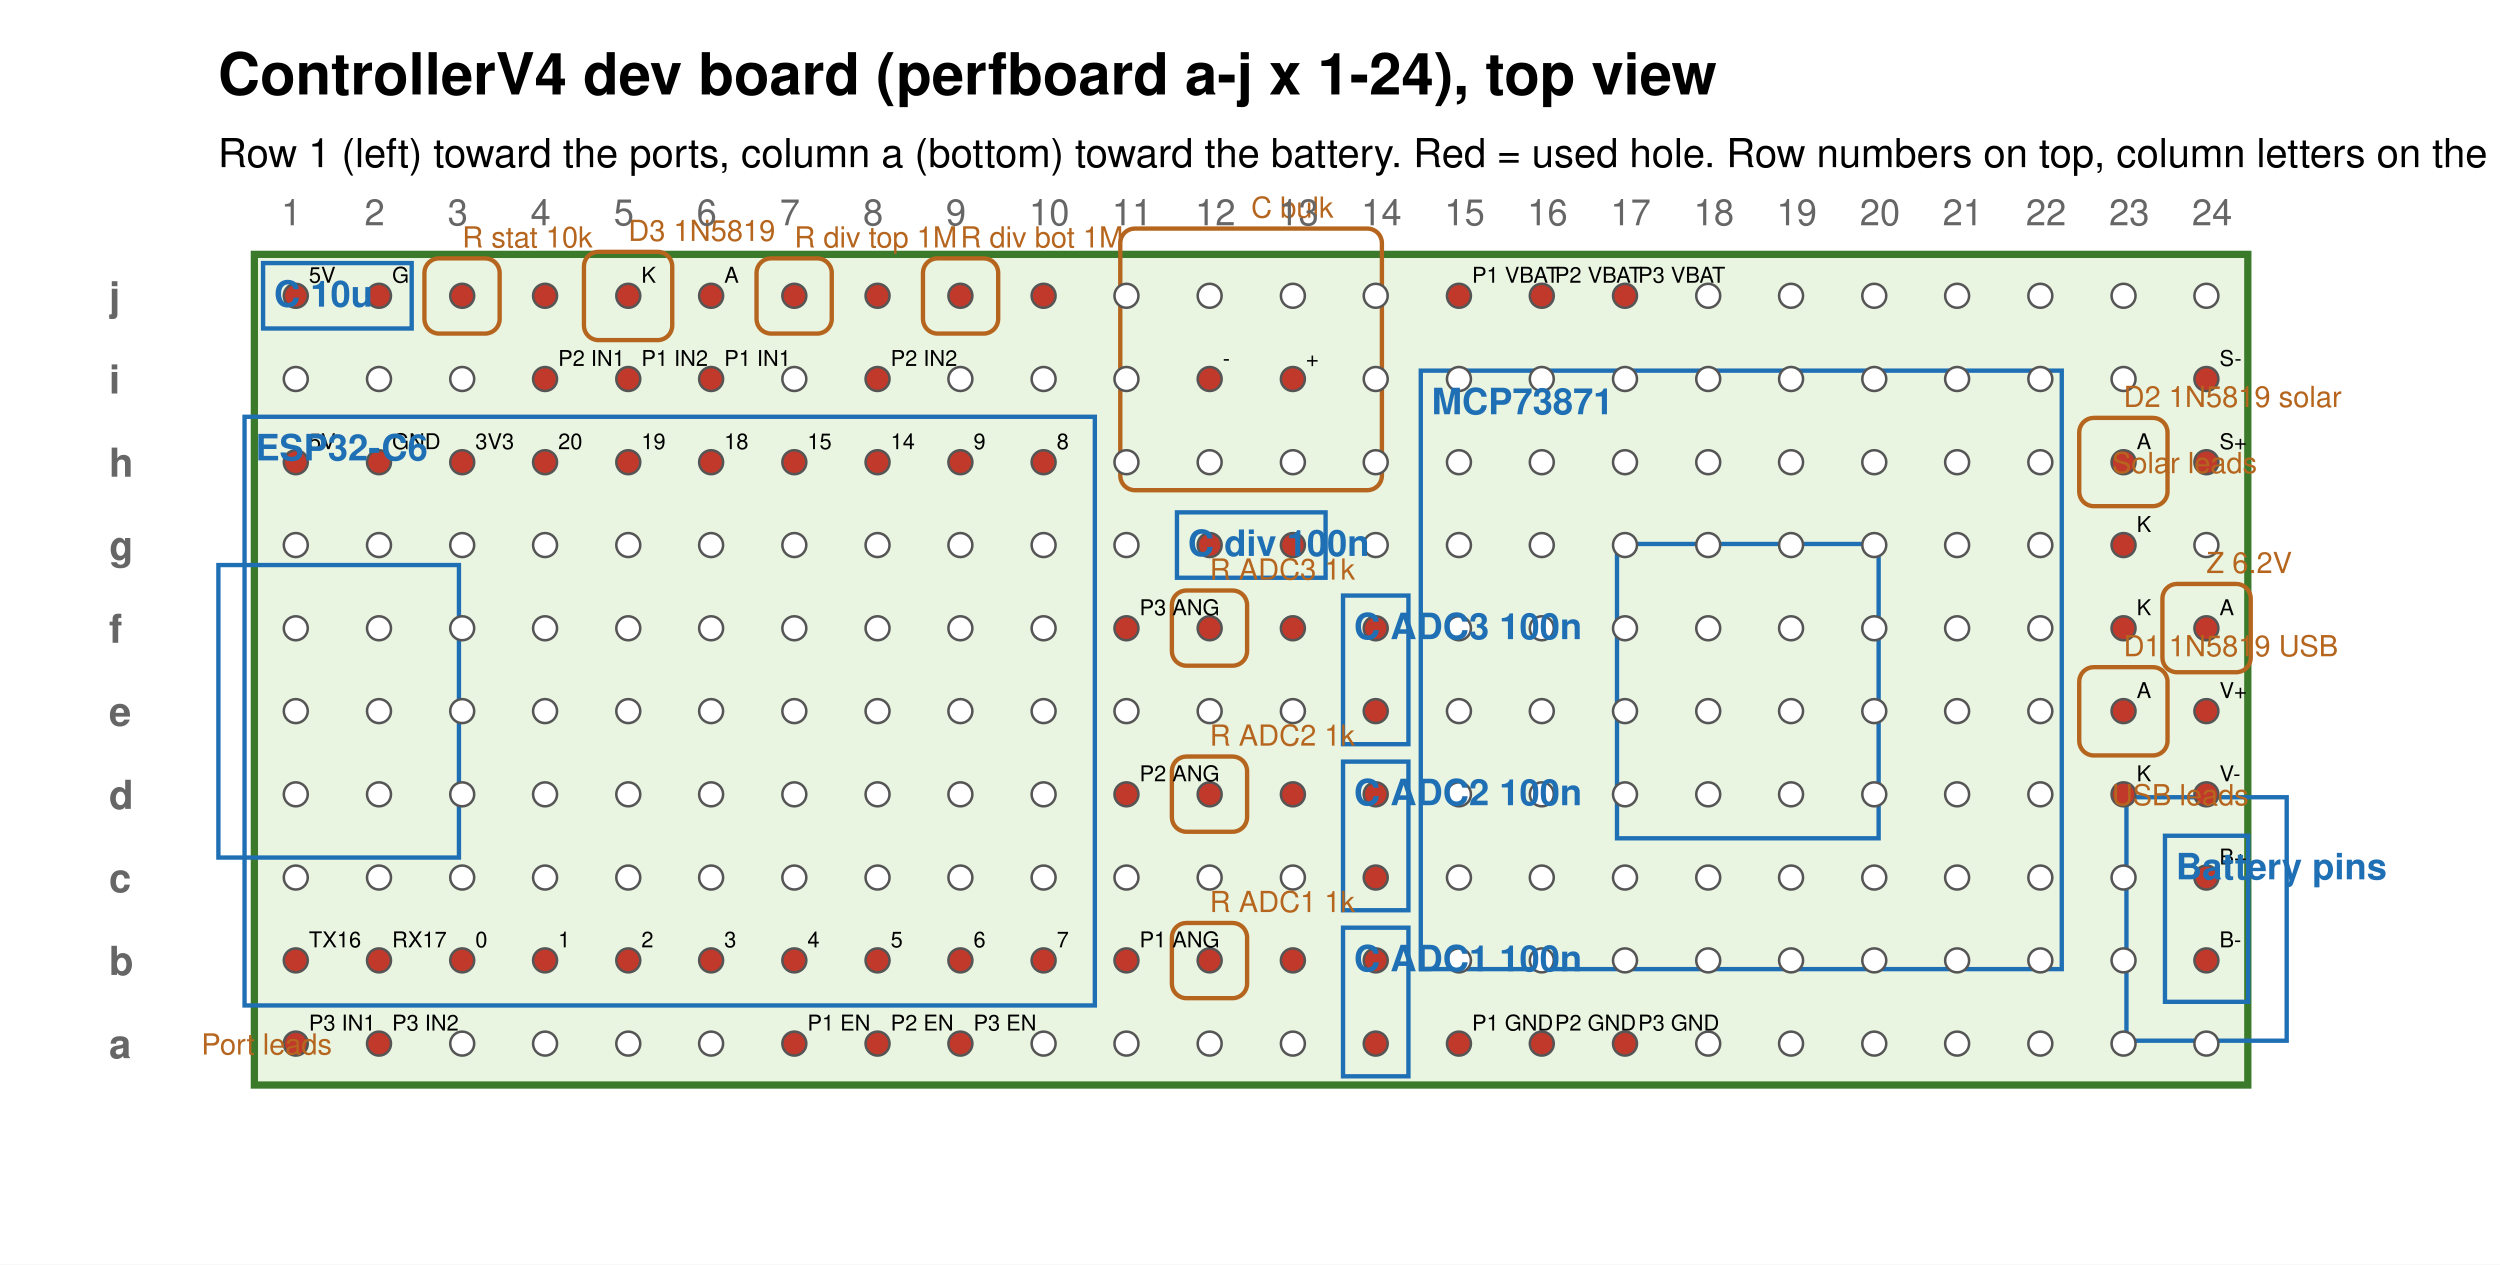
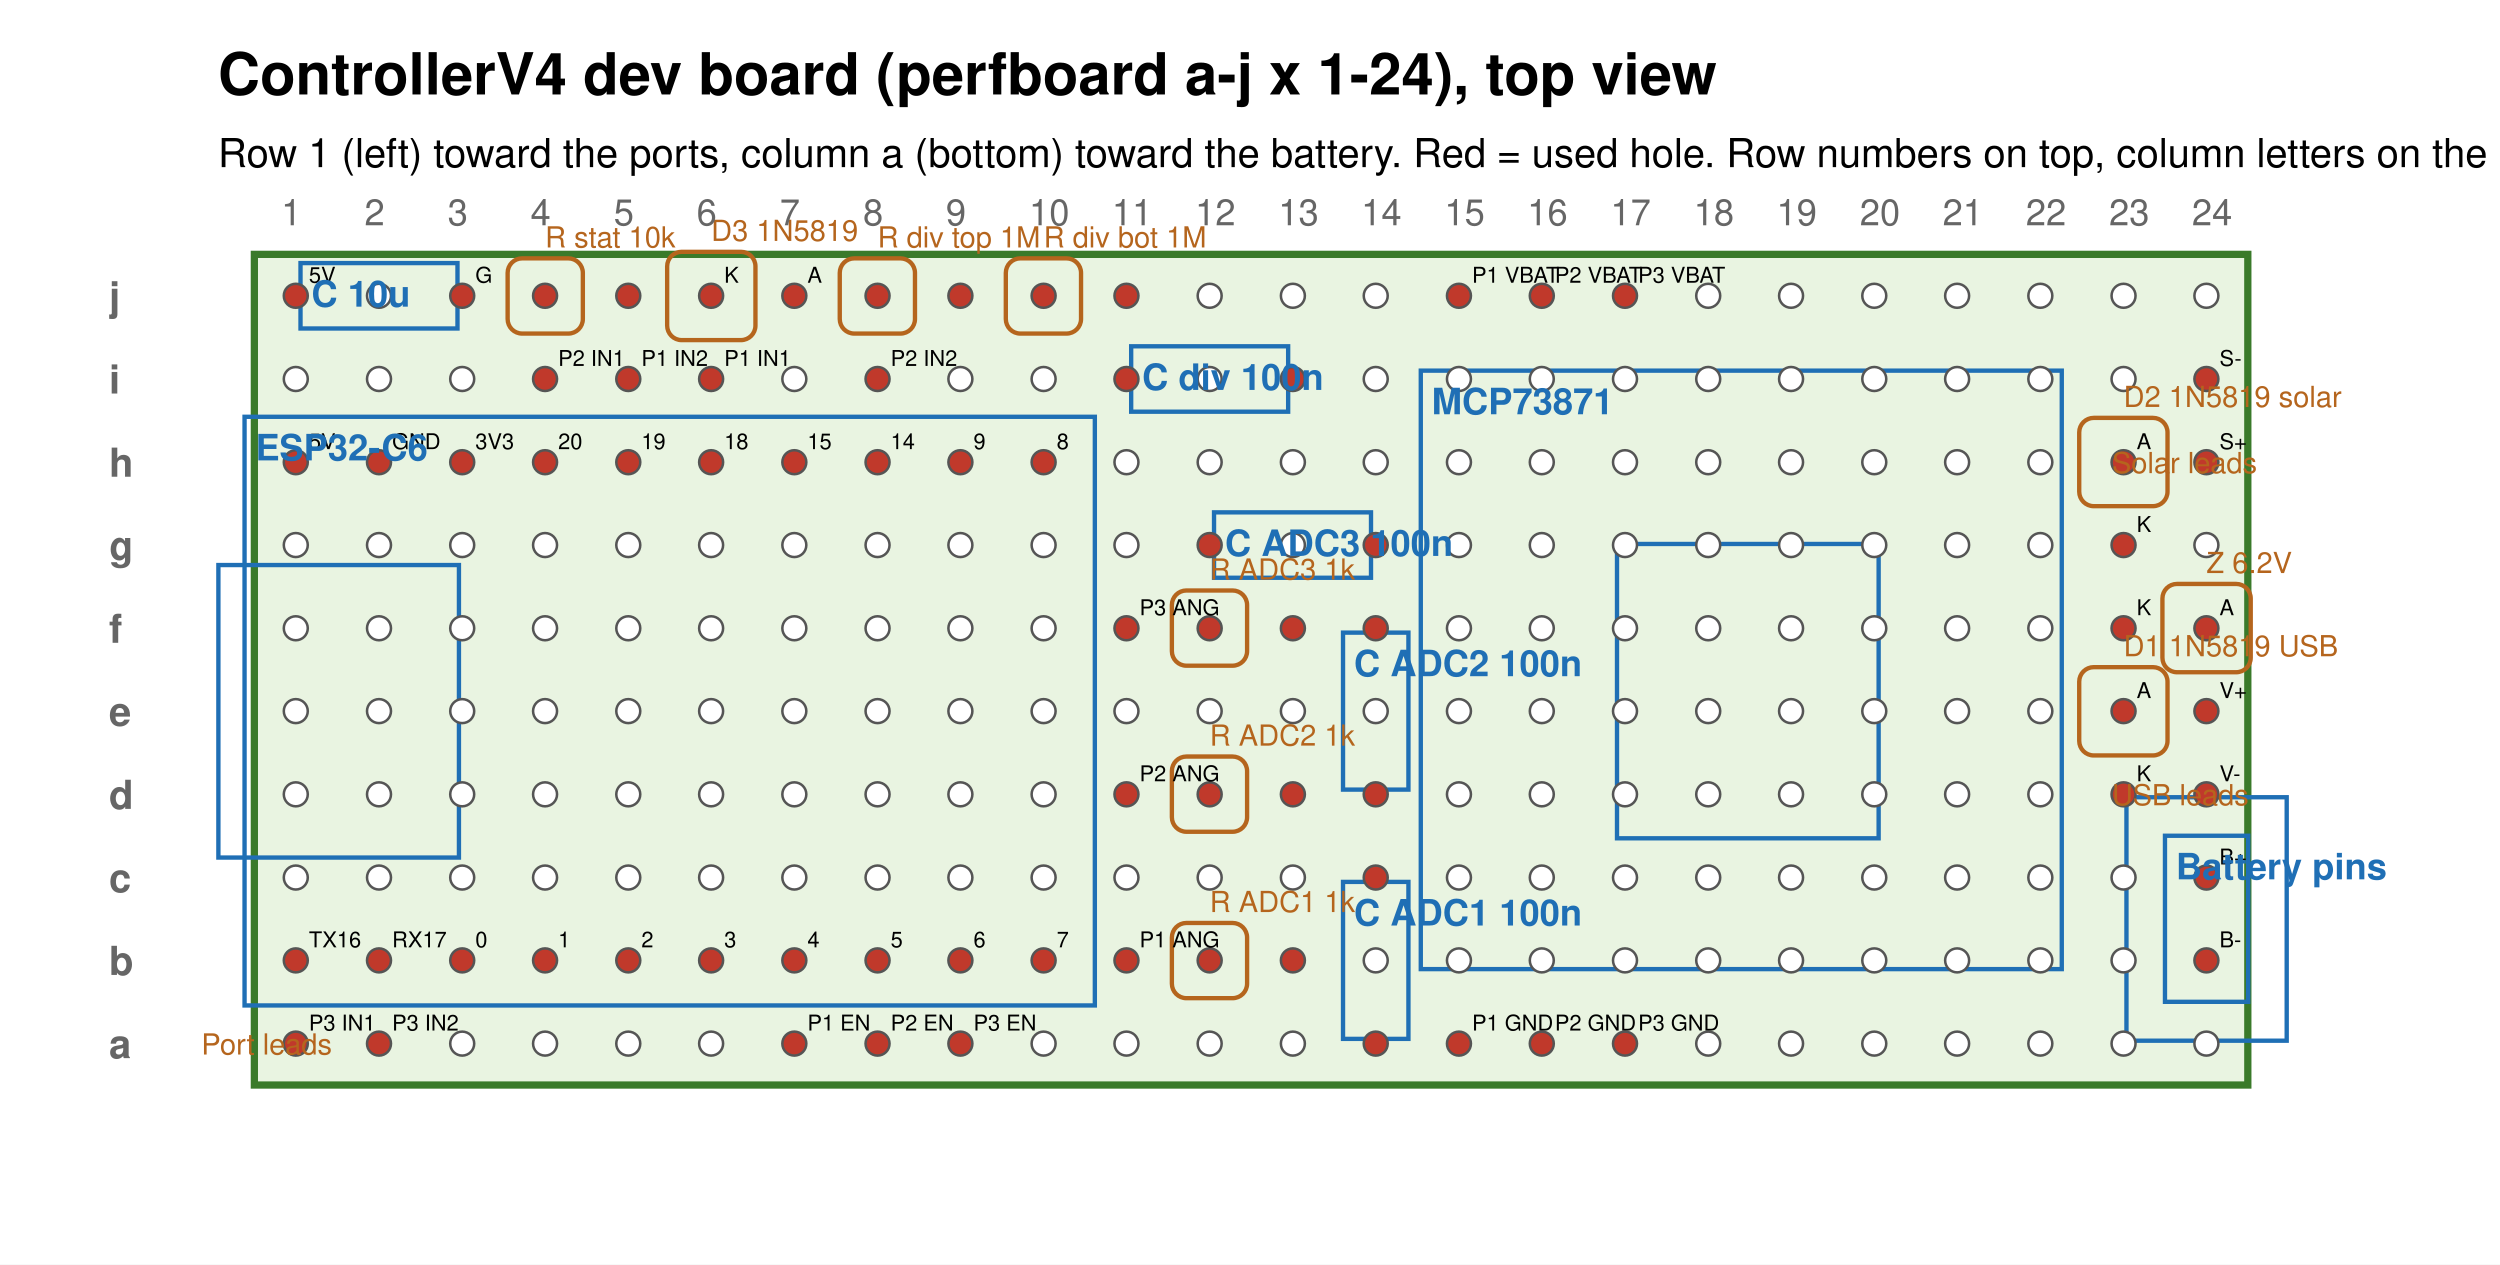
<svg xmlns="http://www.w3.org/2000/svg" width="688" height="348" font-family="Helvetica,Arial">
  <rect width="100%" height="100%" fill="#fff" />
  <text x="60" y="26" font-size="16" font-weight="bold">ControllerV4 dev board (perfboard a-j x 1-24), top view</text>
  <text x="60" y="46" font-size="11">Row 1 (left) toward the ports, column a (bottom) toward the battery. Red = used hole. Row numbers on top, column letters on the left.</text>
  <rect x="70.0" y="70.0" width="548.6" height="228.6" fill="#e9f4e1" stroke="#3a7a2a" stroke-width="2" />
  <rect x="67.3" y="114.7" width="234.0" height="162.0" fill="none" stroke="#1f6fb5" stroke-width="1.2" />
  <rect x="60.1" y="155.5" width="66.2" height="80.5" fill="none" stroke="#1f6fb5" stroke-width="1.2" />
  <rect x="391.0" y="102.0" width="176.4" height="164.7" fill="none" stroke="#1f6fb5" stroke-width="1.2" />
  <rect x="445.0" y="149.7" width="72.0" height="81.0" fill="none" stroke="#1f6fb5" stroke-width="1.2" />
-   <rect x="72.4" y="72.4" width="40.9" height="18.0" fill="none" stroke="#1f6fb5" stroke-width="1.2" />
-   <rect x="116.8" y="71.1" width="20.7" height="20.7" rx="4" fill="none" stroke="#b5651d" stroke-width="1.2" />
-   <rect x="160.7" y="69.3" width="24.3" height="24.3" rx="4" fill="none" stroke="#b5651d" stroke-width="1.2" />
-   <rect x="208.2" y="71.1" width="20.7" height="20.7" rx="4" fill="none" stroke="#b5651d" stroke-width="1.2" />
-   <rect x="254.0" y="71.1" width="20.7" height="20.7" rx="4" fill="none" stroke="#b5651d" stroke-width="1.2" />
-   <rect x="323.9" y="141.0" width="40.9" height="18.0" fill="none" stroke="#1f6fb5" stroke-width="1.2" />
+   <rect x="82.7" y="72.4" width="43.2" height="18.0" fill="none" stroke="#1f6fb5" stroke-width="1.2" />
+   <rect x="139.7" y="71.1" width="20.7" height="20.7" rx="4" fill="none" stroke="#b5651d" stroke-width="1.2" />
+   <rect x="183.6" y="69.3" width="24.3" height="24.3" rx="4" fill="none" stroke="#b5651d" stroke-width="1.2" />
+   <rect x="231.1" y="71.1" width="20.7" height="20.7" rx="4" fill="none" stroke="#b5651d" stroke-width="1.2" />
+   <rect x="276.8" y="71.1" width="20.7" height="20.7" rx="4" fill="none" stroke="#b5651d" stroke-width="1.2" />
+   <rect x="311.3" y="95.3" width="43.2" height="18.0" fill="none" stroke="#1f6fb5" stroke-width="1.2" />
  <rect x="322.5" y="254.0" width="20.7" height="20.7" rx="4" fill="none" stroke="#b5651d" stroke-width="1.2" />
-   <rect x="369.6" y="255.3" width="18.0" height="40.9" fill="none" stroke="#1f6fb5" stroke-width="1.2" />
+   <rect x="369.6" y="242.7" width="18.0" height="43.2" fill="none" stroke="#1f6fb5" stroke-width="1.2" />
  <rect x="322.5" y="208.2" width="20.7" height="20.7" rx="4" fill="none" stroke="#b5651d" stroke-width="1.2" />
-   <rect x="369.6" y="209.6" width="18.0" height="40.9" fill="none" stroke="#1f6fb5" stroke-width="1.2" />
+   <rect x="369.6" y="174.1" width="18.0" height="43.2" fill="none" stroke="#1f6fb5" stroke-width="1.2" />
  <rect x="322.5" y="162.5" width="20.7" height="20.7" rx="4" fill="none" stroke="#b5651d" stroke-width="1.2" />
-   <rect x="369.6" y="163.9" width="18.0" height="40.9" fill="none" stroke="#1f6fb5" stroke-width="1.2" />
-   <rect x="308.3" y="62.9" width="72.0" height="72.0" rx="4" fill="none" stroke="#b5651d" stroke-width="1.2" />
+   <rect x="334.1" y="141.0" width="43.2" height="18.0" fill="none" stroke="#1f6fb5" stroke-width="1.2" />
  <rect x="572.2" y="183.6" width="24.3" height="24.3" rx="4" fill="none" stroke="#b5651d" stroke-width="1.2" />
  <rect x="572.2" y="115.0" width="24.3" height="24.3" rx="4" fill="none" stroke="#b5651d" stroke-width="1.2" />
  <rect x="595.1" y="160.7" width="24.3" height="24.3" rx="4" fill="none" stroke="#b5651d" stroke-width="1.2" />
  <rect x="595.8" y="230.0" width="22.9" height="45.7" fill="none" stroke="#1f6fb5" stroke-width="1.2" />
  <rect x="585.2" y="219.4" width="44.1" height="67.0" fill="none" stroke="#1f6fb5" stroke-width="1.2" />
  <circle cx="81.4" cy="287.2" r="3.3" fill="#c0392b" stroke="#555" stroke-width="0.7" />
  <circle cx="81.4" cy="264.3" r="3.3" fill="#c0392b" stroke="#555" stroke-width="0.7" />
  <circle cx="81.4" cy="241.5" r="3.3" fill="#fff" stroke="#555" stroke-width="0.7" />
  <circle cx="81.4" cy="218.6" r="3.3" fill="#fff" stroke="#555" stroke-width="0.7" />
  <circle cx="81.4" cy="195.7" r="3.3" fill="#fff" stroke="#555" stroke-width="0.7" />
  <circle cx="81.4" cy="172.9" r="3.3" fill="#fff" stroke="#555" stroke-width="0.7" />
  <circle cx="81.4" cy="150.0" r="3.3" fill="#fff" stroke="#555" stroke-width="0.7" />
  <circle cx="81.4" cy="127.2" r="3.3" fill="#c0392b" stroke="#555" stroke-width="0.7" />
  <circle cx="81.4" cy="104.3" r="3.3" fill="#fff" stroke="#555" stroke-width="0.7" />
  <circle cx="81.4" cy="81.4" r="3.3" fill="#c0392b" stroke="#555" stroke-width="0.7" />
  <circle cx="104.3" cy="287.2" r="3.3" fill="#c0392b" stroke="#555" stroke-width="0.7" />
  <circle cx="104.3" cy="264.3" r="3.3" fill="#c0392b" stroke="#555" stroke-width="0.7" />
  <circle cx="104.3" cy="241.5" r="3.3" fill="#fff" stroke="#555" stroke-width="0.7" />
  <circle cx="104.3" cy="218.6" r="3.3" fill="#fff" stroke="#555" stroke-width="0.7" />
  <circle cx="104.3" cy="195.7" r="3.3" fill="#fff" stroke="#555" stroke-width="0.7" />
  <circle cx="104.3" cy="172.9" r="3.3" fill="#fff" stroke="#555" stroke-width="0.7" />
  <circle cx="104.3" cy="150.0" r="3.3" fill="#fff" stroke="#555" stroke-width="0.7" />
  <circle cx="104.3" cy="127.2" r="3.3" fill="#c0392b" stroke="#555" stroke-width="0.7" />
  <circle cx="104.3" cy="104.3" r="3.3" fill="#fff" stroke="#555" stroke-width="0.7" />
-   <circle cx="104.3" cy="81.4" r="3.3" fill="#c0392b" stroke="#555" stroke-width="0.7" />
+   <circle cx="104.3" cy="81.4" r="3.3" fill="#fff" stroke="#555" stroke-width="0.7" />
  <circle cx="127.2" cy="287.2" r="3.3" fill="#fff" stroke="#555" stroke-width="0.7" />
  <circle cx="127.2" cy="264.3" r="3.3" fill="#c0392b" stroke="#555" stroke-width="0.7" />
  <circle cx="127.2" cy="241.5" r="3.3" fill="#fff" stroke="#555" stroke-width="0.7" />
  <circle cx="127.2" cy="218.6" r="3.3" fill="#fff" stroke="#555" stroke-width="0.7" />
  <circle cx="127.2" cy="195.7" r="3.3" fill="#fff" stroke="#555" stroke-width="0.7" />
  <circle cx="127.2" cy="172.9" r="3.3" fill="#fff" stroke="#555" stroke-width="0.7" />
  <circle cx="127.2" cy="150.0" r="3.3" fill="#fff" stroke="#555" stroke-width="0.7" />
  <circle cx="127.2" cy="127.2" r="3.3" fill="#c0392b" stroke="#555" stroke-width="0.7" />
  <circle cx="127.2" cy="104.3" r="3.3" fill="#fff" stroke="#555" stroke-width="0.7" />
  <circle cx="127.2" cy="81.4" r="3.3" fill="#c0392b" stroke="#555" stroke-width="0.7" />
  <circle cx="150.0" cy="287.2" r="3.3" fill="#fff" stroke="#555" stroke-width="0.7" />
  <circle cx="150.0" cy="264.3" r="3.3" fill="#c0392b" stroke="#555" stroke-width="0.7" />
  <circle cx="150.0" cy="241.5" r="3.3" fill="#fff" stroke="#555" stroke-width="0.7" />
  <circle cx="150.0" cy="218.6" r="3.3" fill="#fff" stroke="#555" stroke-width="0.7" />
  <circle cx="150.0" cy="195.7" r="3.3" fill="#fff" stroke="#555" stroke-width="0.7" />
  <circle cx="150.0" cy="172.9" r="3.3" fill="#fff" stroke="#555" stroke-width="0.7" />
  <circle cx="150.0" cy="150.0" r="3.3" fill="#fff" stroke="#555" stroke-width="0.7" />
  <circle cx="150.0" cy="127.2" r="3.3" fill="#c0392b" stroke="#555" stroke-width="0.7" />
  <circle cx="150.0" cy="104.3" r="3.3" fill="#c0392b" stroke="#555" stroke-width="0.7" />
  <circle cx="150.0" cy="81.4" r="3.3" fill="#c0392b" stroke="#555" stroke-width="0.7" />
  <circle cx="172.9" cy="287.2" r="3.3" fill="#fff" stroke="#555" stroke-width="0.7" />
  <circle cx="172.9" cy="264.3" r="3.3" fill="#c0392b" stroke="#555" stroke-width="0.7" />
  <circle cx="172.9" cy="241.5" r="3.3" fill="#fff" stroke="#555" stroke-width="0.7" />
  <circle cx="172.9" cy="218.6" r="3.3" fill="#fff" stroke="#555" stroke-width="0.7" />
  <circle cx="172.9" cy="195.7" r="3.3" fill="#fff" stroke="#555" stroke-width="0.7" />
  <circle cx="172.9" cy="172.9" r="3.3" fill="#fff" stroke="#555" stroke-width="0.7" />
  <circle cx="172.9" cy="150.0" r="3.3" fill="#fff" stroke="#555" stroke-width="0.7" />
  <circle cx="172.9" cy="127.2" r="3.3" fill="#c0392b" stroke="#555" stroke-width="0.7" />
  <circle cx="172.9" cy="104.3" r="3.3" fill="#c0392b" stroke="#555" stroke-width="0.7" />
  <circle cx="172.9" cy="81.4" r="3.3" fill="#c0392b" stroke="#555" stroke-width="0.7" />
  <circle cx="195.7" cy="287.2" r="3.3" fill="#fff" stroke="#555" stroke-width="0.7" />
  <circle cx="195.7" cy="264.3" r="3.3" fill="#c0392b" stroke="#555" stroke-width="0.7" />
  <circle cx="195.7" cy="241.5" r="3.3" fill="#fff" stroke="#555" stroke-width="0.7" />
  <circle cx="195.7" cy="218.6" r="3.3" fill="#fff" stroke="#555" stroke-width="0.7" />
  <circle cx="195.7" cy="195.7" r="3.3" fill="#fff" stroke="#555" stroke-width="0.7" />
  <circle cx="195.7" cy="172.9" r="3.3" fill="#fff" stroke="#555" stroke-width="0.7" />
  <circle cx="195.7" cy="150.0" r="3.3" fill="#fff" stroke="#555" stroke-width="0.7" />
  <circle cx="195.7" cy="127.2" r="3.3" fill="#c0392b" stroke="#555" stroke-width="0.7" />
  <circle cx="195.7" cy="104.3" r="3.3" fill="#c0392b" stroke="#555" stroke-width="0.7" />
  <circle cx="195.7" cy="81.4" r="3.3" fill="#c0392b" stroke="#555" stroke-width="0.7" />
  <circle cx="218.6" cy="287.2" r="3.3" fill="#c0392b" stroke="#555" stroke-width="0.7" />
  <circle cx="218.6" cy="264.3" r="3.3" fill="#c0392b" stroke="#555" stroke-width="0.7" />
  <circle cx="218.6" cy="241.5" r="3.3" fill="#fff" stroke="#555" stroke-width="0.7" />
  <circle cx="218.6" cy="218.6" r="3.3" fill="#fff" stroke="#555" stroke-width="0.7" />
  <circle cx="218.6" cy="195.7" r="3.3" fill="#fff" stroke="#555" stroke-width="0.7" />
  <circle cx="218.6" cy="172.9" r="3.3" fill="#fff" stroke="#555" stroke-width="0.7" />
  <circle cx="218.6" cy="150.0" r="3.3" fill="#fff" stroke="#555" stroke-width="0.7" />
  <circle cx="218.6" cy="127.2" r="3.3" fill="#c0392b" stroke="#555" stroke-width="0.7" />
  <circle cx="218.6" cy="104.3" r="3.3" fill="#fff" stroke="#555" stroke-width="0.7" />
  <circle cx="218.6" cy="81.4" r="3.3" fill="#c0392b" stroke="#555" stroke-width="0.7" />
  <circle cx="241.5" cy="287.2" r="3.3" fill="#c0392b" stroke="#555" stroke-width="0.7" />
  <circle cx="241.5" cy="264.3" r="3.3" fill="#c0392b" stroke="#555" stroke-width="0.7" />
  <circle cx="241.5" cy="241.5" r="3.3" fill="#fff" stroke="#555" stroke-width="0.7" />
  <circle cx="241.5" cy="218.6" r="3.3" fill="#fff" stroke="#555" stroke-width="0.7" />
  <circle cx="241.5" cy="195.7" r="3.3" fill="#fff" stroke="#555" stroke-width="0.7" />
  <circle cx="241.5" cy="172.9" r="3.3" fill="#fff" stroke="#555" stroke-width="0.7" />
  <circle cx="241.5" cy="150.0" r="3.3" fill="#fff" stroke="#555" stroke-width="0.7" />
  <circle cx="241.5" cy="127.2" r="3.3" fill="#c0392b" stroke="#555" stroke-width="0.7" />
  <circle cx="241.5" cy="104.3" r="3.3" fill="#c0392b" stroke="#555" stroke-width="0.7" />
  <circle cx="241.5" cy="81.4" r="3.3" fill="#c0392b" stroke="#555" stroke-width="0.7" />
  <circle cx="264.3" cy="287.2" r="3.3" fill="#c0392b" stroke="#555" stroke-width="0.7" />
  <circle cx="264.3" cy="264.3" r="3.3" fill="#c0392b" stroke="#555" stroke-width="0.7" />
  <circle cx="264.3" cy="241.5" r="3.3" fill="#fff" stroke="#555" stroke-width="0.7" />
  <circle cx="264.3" cy="218.6" r="3.3" fill="#fff" stroke="#555" stroke-width="0.7" />
  <circle cx="264.3" cy="195.7" r="3.3" fill="#fff" stroke="#555" stroke-width="0.7" />
  <circle cx="264.3" cy="172.9" r="3.3" fill="#fff" stroke="#555" stroke-width="0.7" />
  <circle cx="264.3" cy="150.0" r="3.3" fill="#fff" stroke="#555" stroke-width="0.7" />
  <circle cx="264.3" cy="127.2" r="3.3" fill="#c0392b" stroke="#555" stroke-width="0.7" />
  <circle cx="264.3" cy="104.3" r="3.3" fill="#fff" stroke="#555" stroke-width="0.7" />
  <circle cx="264.3" cy="81.4" r="3.3" fill="#c0392b" stroke="#555" stroke-width="0.7" />
  <circle cx="287.2" cy="287.2" r="3.3" fill="#fff" stroke="#555" stroke-width="0.7" />
  <circle cx="287.2" cy="264.3" r="3.3" fill="#c0392b" stroke="#555" stroke-width="0.7" />
  <circle cx="287.2" cy="241.5" r="3.3" fill="#fff" stroke="#555" stroke-width="0.7" />
  <circle cx="287.2" cy="218.6" r="3.3" fill="#fff" stroke="#555" stroke-width="0.7" />
  <circle cx="287.2" cy="195.7" r="3.3" fill="#fff" stroke="#555" stroke-width="0.7" />
  <circle cx="287.2" cy="172.9" r="3.3" fill="#fff" stroke="#555" stroke-width="0.7" />
  <circle cx="287.2" cy="150.0" r="3.3" fill="#fff" stroke="#555" stroke-width="0.7" />
  <circle cx="287.2" cy="127.2" r="3.3" fill="#c0392b" stroke="#555" stroke-width="0.7" />
  <circle cx="287.2" cy="104.3" r="3.3" fill="#fff" stroke="#555" stroke-width="0.7" />
  <circle cx="287.2" cy="81.4" r="3.3" fill="#c0392b" stroke="#555" stroke-width="0.7" />
  <circle cx="310.0" cy="287.2" r="3.3" fill="#fff" stroke="#555" stroke-width="0.7" />
  <circle cx="310.0" cy="264.3" r="3.3" fill="#c0392b" stroke="#555" stroke-width="0.7" />
  <circle cx="310.0" cy="241.5" r="3.3" fill="#fff" stroke="#555" stroke-width="0.7" />
  <circle cx="310.0" cy="218.6" r="3.3" fill="#c0392b" stroke="#555" stroke-width="0.7" />
  <circle cx="310.0" cy="195.7" r="3.3" fill="#fff" stroke="#555" stroke-width="0.7" />
  <circle cx="310.0" cy="172.9" r="3.3" fill="#c0392b" stroke="#555" stroke-width="0.7" />
  <circle cx="310.0" cy="150.0" r="3.3" fill="#fff" stroke="#555" stroke-width="0.7" />
  <circle cx="310.0" cy="127.2" r="3.3" fill="#fff" stroke="#555" stroke-width="0.7" />
-   <circle cx="310.0" cy="104.3" r="3.3" fill="#fff" stroke="#555" stroke-width="0.7" />
-   <circle cx="310.0" cy="81.4" r="3.3" fill="#fff" stroke="#555" stroke-width="0.7" />
+   <circle cx="310.0" cy="104.3" r="3.3" fill="#c0392b" stroke="#555" stroke-width="0.7" />
+   <circle cx="310.0" cy="81.4" r="3.3" fill="#c0392b" stroke="#555" stroke-width="0.7" />
  <circle cx="332.9" cy="287.2" r="3.3" fill="#fff" stroke="#555" stroke-width="0.7" />
  <circle cx="332.9" cy="264.3" r="3.3" fill="#c0392b" stroke="#555" stroke-width="0.7" />
  <circle cx="332.9" cy="241.5" r="3.3" fill="#fff" stroke="#555" stroke-width="0.7" />
  <circle cx="332.9" cy="218.6" r="3.3" fill="#c0392b" stroke="#555" stroke-width="0.7" />
  <circle cx="332.9" cy="195.7" r="3.3" fill="#fff" stroke="#555" stroke-width="0.7" />
  <circle cx="332.9" cy="172.9" r="3.3" fill="#c0392b" stroke="#555" stroke-width="0.7" />
  <circle cx="332.9" cy="150.0" r="3.3" fill="#c0392b" stroke="#555" stroke-width="0.7" />
  <circle cx="332.9" cy="127.2" r="3.3" fill="#fff" stroke="#555" stroke-width="0.7" />
-   <circle cx="332.9" cy="104.3" r="3.3" fill="#c0392b" stroke="#555" stroke-width="0.7" />
+   <circle cx="332.9" cy="104.3" r="3.3" fill="#fff" stroke="#555" stroke-width="0.7" />
  <circle cx="332.9" cy="81.4" r="3.3" fill="#fff" stroke="#555" stroke-width="0.7" />
  <circle cx="355.8" cy="287.2" r="3.3" fill="#fff" stroke="#555" stroke-width="0.7" />
  <circle cx="355.8" cy="264.3" r="3.3" fill="#c0392b" stroke="#555" stroke-width="0.7" />
  <circle cx="355.8" cy="241.5" r="3.3" fill="#fff" stroke="#555" stroke-width="0.7" />
  <circle cx="355.8" cy="218.6" r="3.3" fill="#c0392b" stroke="#555" stroke-width="0.7" />
  <circle cx="355.8" cy="195.7" r="3.3" fill="#fff" stroke="#555" stroke-width="0.7" />
  <circle cx="355.8" cy="172.9" r="3.3" fill="#c0392b" stroke="#555" stroke-width="0.7" />
-   <circle cx="355.8" cy="150.0" r="3.3" fill="#c0392b" stroke="#555" stroke-width="0.7" />
+   <circle cx="355.8" cy="150.0" r="3.3" fill="#fff" stroke="#555" stroke-width="0.7" />
  <circle cx="355.8" cy="127.2" r="3.3" fill="#fff" stroke="#555" stroke-width="0.7" />
  <circle cx="355.8" cy="104.3" r="3.3" fill="#c0392b" stroke="#555" stroke-width="0.7" />
  <circle cx="355.8" cy="81.4" r="3.3" fill="#fff" stroke="#555" stroke-width="0.7" />
  <circle cx="378.6" cy="287.2" r="3.3" fill="#c0392b" stroke="#555" stroke-width="0.7" />
-   <circle cx="378.6" cy="264.3" r="3.3" fill="#c0392b" stroke="#555" stroke-width="0.7" />
+   <circle cx="378.6" cy="264.3" r="3.3" fill="#fff" stroke="#555" stroke-width="0.7" />
  <circle cx="378.6" cy="241.5" r="3.3" fill="#c0392b" stroke="#555" stroke-width="0.7" />
  <circle cx="378.6" cy="218.6" r="3.3" fill="#c0392b" stroke="#555" stroke-width="0.7" />
-   <circle cx="378.6" cy="195.7" r="3.3" fill="#c0392b" stroke="#555" stroke-width="0.7" />
+   <circle cx="378.6" cy="195.7" r="3.3" fill="#fff" stroke="#555" stroke-width="0.7" />
  <circle cx="378.6" cy="172.9" r="3.3" fill="#c0392b" stroke="#555" stroke-width="0.7" />
-   <circle cx="378.6" cy="150.0" r="3.3" fill="#fff" stroke="#555" stroke-width="0.7" />
+   <circle cx="378.6" cy="150.0" r="3.3" fill="#c0392b" stroke="#555" stroke-width="0.7" />
  <circle cx="378.6" cy="127.2" r="3.3" fill="#fff" stroke="#555" stroke-width="0.7" />
  <circle cx="378.6" cy="104.3" r="3.3" fill="#fff" stroke="#555" stroke-width="0.7" />
  <circle cx="378.6" cy="81.4" r="3.3" fill="#fff" stroke="#555" stroke-width="0.7" />
  <circle cx="401.5" cy="287.2" r="3.3" fill="#c0392b" stroke="#555" stroke-width="0.7" />
  <circle cx="401.5" cy="264.3" r="3.3" fill="#fff" stroke="#555" stroke-width="0.7" />
  <circle cx="401.5" cy="241.5" r="3.3" fill="#fff" stroke="#555" stroke-width="0.7" />
  <circle cx="401.5" cy="218.6" r="3.3" fill="#fff" stroke="#555" stroke-width="0.7" />
  <circle cx="401.5" cy="195.7" r="3.3" fill="#fff" stroke="#555" stroke-width="0.7" />
  <circle cx="401.5" cy="172.9" r="3.3" fill="#fff" stroke="#555" stroke-width="0.7" />
  <circle cx="401.5" cy="150.0" r="3.3" fill="#fff" stroke="#555" stroke-width="0.7" />
  <circle cx="401.5" cy="127.2" r="3.3" fill="#fff" stroke="#555" stroke-width="0.7" />
  <circle cx="401.5" cy="104.3" r="3.3" fill="#fff" stroke="#555" stroke-width="0.7" />
  <circle cx="401.5" cy="81.4" r="3.3" fill="#c0392b" stroke="#555" stroke-width="0.7" />
  <circle cx="424.3" cy="287.2" r="3.3" fill="#c0392b" stroke="#555" stroke-width="0.7" />
  <circle cx="424.3" cy="264.3" r="3.3" fill="#fff" stroke="#555" stroke-width="0.7" />
  <circle cx="424.3" cy="241.5" r="3.3" fill="#fff" stroke="#555" stroke-width="0.7" />
  <circle cx="424.3" cy="218.6" r="3.3" fill="#fff" stroke="#555" stroke-width="0.7" />
  <circle cx="424.3" cy="195.7" r="3.3" fill="#fff" stroke="#555" stroke-width="0.7" />
  <circle cx="424.3" cy="172.9" r="3.3" fill="#fff" stroke="#555" stroke-width="0.7" />
  <circle cx="424.3" cy="150.0" r="3.3" fill="#fff" stroke="#555" stroke-width="0.7" />
  <circle cx="424.3" cy="127.2" r="3.3" fill="#fff" stroke="#555" stroke-width="0.7" />
  <circle cx="424.3" cy="104.3" r="3.3" fill="#fff" stroke="#555" stroke-width="0.7" />
  <circle cx="424.3" cy="81.4" r="3.3" fill="#c0392b" stroke="#555" stroke-width="0.7" />
  <circle cx="447.2" cy="287.2" r="3.3" fill="#c0392b" stroke="#555" stroke-width="0.7" />
  <circle cx="447.2" cy="264.3" r="3.3" fill="#fff" stroke="#555" stroke-width="0.7" />
  <circle cx="447.2" cy="241.5" r="3.3" fill="#fff" stroke="#555" stroke-width="0.7" />
  <circle cx="447.2" cy="218.6" r="3.3" fill="#fff" stroke="#555" stroke-width="0.7" />
  <circle cx="447.2" cy="195.7" r="3.3" fill="#fff" stroke="#555" stroke-width="0.7" />
  <circle cx="447.2" cy="172.9" r="3.3" fill="#fff" stroke="#555" stroke-width="0.7" />
  <circle cx="447.2" cy="150.0" r="3.3" fill="#fff" stroke="#555" stroke-width="0.7" />
  <circle cx="447.2" cy="127.2" r="3.3" fill="#fff" stroke="#555" stroke-width="0.7" />
  <circle cx="447.2" cy="104.3" r="3.3" fill="#fff" stroke="#555" stroke-width="0.7" />
  <circle cx="447.2" cy="81.4" r="3.3" fill="#c0392b" stroke="#555" stroke-width="0.7" />
  <circle cx="470.1" cy="287.2" r="3.3" fill="#fff" stroke="#555" stroke-width="0.7" />
  <circle cx="470.1" cy="264.3" r="3.3" fill="#fff" stroke="#555" stroke-width="0.7" />
  <circle cx="470.1" cy="241.5" r="3.3" fill="#fff" stroke="#555" stroke-width="0.7" />
  <circle cx="470.1" cy="218.6" r="3.3" fill="#fff" stroke="#555" stroke-width="0.7" />
  <circle cx="470.1" cy="195.7" r="3.3" fill="#fff" stroke="#555" stroke-width="0.7" />
  <circle cx="470.1" cy="172.9" r="3.3" fill="#fff" stroke="#555" stroke-width="0.7" />
  <circle cx="470.1" cy="150.0" r="3.3" fill="#fff" stroke="#555" stroke-width="0.7" />
  <circle cx="470.1" cy="127.2" r="3.3" fill="#fff" stroke="#555" stroke-width="0.7" />
  <circle cx="470.1" cy="104.3" r="3.3" fill="#fff" stroke="#555" stroke-width="0.7" />
  <circle cx="470.1" cy="81.4" r="3.3" fill="#fff" stroke="#555" stroke-width="0.7" />
  <circle cx="492.9" cy="287.2" r="3.3" fill="#fff" stroke="#555" stroke-width="0.7" />
  <circle cx="492.9" cy="264.3" r="3.3" fill="#fff" stroke="#555" stroke-width="0.7" />
  <circle cx="492.9" cy="241.5" r="3.3" fill="#fff" stroke="#555" stroke-width="0.7" />
  <circle cx="492.9" cy="218.6" r="3.3" fill="#fff" stroke="#555" stroke-width="0.7" />
  <circle cx="492.9" cy="195.7" r="3.3" fill="#fff" stroke="#555" stroke-width="0.7" />
  <circle cx="492.9" cy="172.9" r="3.3" fill="#fff" stroke="#555" stroke-width="0.7" />
  <circle cx="492.9" cy="150.0" r="3.3" fill="#fff" stroke="#555" stroke-width="0.7" />
  <circle cx="492.9" cy="127.2" r="3.3" fill="#fff" stroke="#555" stroke-width="0.7" />
  <circle cx="492.9" cy="104.3" r="3.3" fill="#fff" stroke="#555" stroke-width="0.7" />
  <circle cx="492.9" cy="81.4" r="3.3" fill="#fff" stroke="#555" stroke-width="0.7" />
  <circle cx="515.8" cy="287.2" r="3.3" fill="#fff" stroke="#555" stroke-width="0.7" />
  <circle cx="515.8" cy="264.3" r="3.3" fill="#fff" stroke="#555" stroke-width="0.7" />
  <circle cx="515.8" cy="241.5" r="3.3" fill="#fff" stroke="#555" stroke-width="0.7" />
  <circle cx="515.8" cy="218.6" r="3.3" fill="#fff" stroke="#555" stroke-width="0.7" />
  <circle cx="515.8" cy="195.7" r="3.3" fill="#fff" stroke="#555" stroke-width="0.7" />
  <circle cx="515.8" cy="172.9" r="3.3" fill="#fff" stroke="#555" stroke-width="0.7" />
  <circle cx="515.8" cy="150.0" r="3.3" fill="#fff" stroke="#555" stroke-width="0.7" />
  <circle cx="515.8" cy="127.2" r="3.3" fill="#fff" stroke="#555" stroke-width="0.7" />
  <circle cx="515.8" cy="104.3" r="3.3" fill="#fff" stroke="#555" stroke-width="0.7" />
  <circle cx="515.8" cy="81.4" r="3.3" fill="#fff" stroke="#555" stroke-width="0.7" />
  <circle cx="538.6" cy="287.2" r="3.3" fill="#fff" stroke="#555" stroke-width="0.7" />
  <circle cx="538.6" cy="264.3" r="3.3" fill="#fff" stroke="#555" stroke-width="0.7" />
  <circle cx="538.6" cy="241.5" r="3.3" fill="#fff" stroke="#555" stroke-width="0.7" />
  <circle cx="538.6" cy="218.6" r="3.3" fill="#fff" stroke="#555" stroke-width="0.7" />
  <circle cx="538.6" cy="195.7" r="3.3" fill="#fff" stroke="#555" stroke-width="0.7" />
  <circle cx="538.6" cy="172.9" r="3.3" fill="#fff" stroke="#555" stroke-width="0.7" />
  <circle cx="538.6" cy="150.0" r="3.3" fill="#fff" stroke="#555" stroke-width="0.7" />
  <circle cx="538.6" cy="127.2" r="3.3" fill="#fff" stroke="#555" stroke-width="0.7" />
  <circle cx="538.6" cy="104.3" r="3.3" fill="#fff" stroke="#555" stroke-width="0.7" />
  <circle cx="538.6" cy="81.4" r="3.3" fill="#fff" stroke="#555" stroke-width="0.7" />
  <circle cx="561.5" cy="287.2" r="3.3" fill="#fff" stroke="#555" stroke-width="0.7" />
  <circle cx="561.5" cy="264.3" r="3.3" fill="#fff" stroke="#555" stroke-width="0.7" />
  <circle cx="561.5" cy="241.5" r="3.3" fill="#fff" stroke="#555" stroke-width="0.7" />
  <circle cx="561.5" cy="218.6" r="3.3" fill="#fff" stroke="#555" stroke-width="0.7" />
  <circle cx="561.5" cy="195.7" r="3.3" fill="#fff" stroke="#555" stroke-width="0.7" />
  <circle cx="561.5" cy="172.9" r="3.3" fill="#fff" stroke="#555" stroke-width="0.7" />
  <circle cx="561.5" cy="150.0" r="3.3" fill="#fff" stroke="#555" stroke-width="0.7" />
  <circle cx="561.5" cy="127.2" r="3.3" fill="#fff" stroke="#555" stroke-width="0.7" />
  <circle cx="561.5" cy="104.3" r="3.3" fill="#fff" stroke="#555" stroke-width="0.7" />
  <circle cx="561.5" cy="81.4" r="3.3" fill="#fff" stroke="#555" stroke-width="0.7" />
  <circle cx="584.4" cy="287.2" r="3.3" fill="#fff" stroke="#555" stroke-width="0.7" />
  <circle cx="584.4" cy="264.3" r="3.3" fill="#fff" stroke="#555" stroke-width="0.7" />
  <circle cx="584.4" cy="241.5" r="3.3" fill="#fff" stroke="#555" stroke-width="0.7" />
  <circle cx="584.4" cy="218.6" r="3.3" fill="#c0392b" stroke="#555" stroke-width="0.7" />
  <circle cx="584.4" cy="195.7" r="3.3" fill="#c0392b" stroke="#555" stroke-width="0.7" />
  <circle cx="584.4" cy="172.9" r="3.3" fill="#c0392b" stroke="#555" stroke-width="0.7" />
  <circle cx="584.4" cy="150.0" r="3.3" fill="#c0392b" stroke="#555" stroke-width="0.7" />
  <circle cx="584.4" cy="127.2" r="3.3" fill="#c0392b" stroke="#555" stroke-width="0.7" />
  <circle cx="584.4" cy="104.3" r="3.3" fill="#fff" stroke="#555" stroke-width="0.7" />
  <circle cx="584.4" cy="81.4" r="3.3" fill="#fff" stroke="#555" stroke-width="0.7" />
  <circle cx="607.2" cy="287.2" r="3.3" fill="#fff" stroke="#555" stroke-width="0.7" />
  <circle cx="607.2" cy="264.3" r="3.3" fill="#c0392b" stroke="#555" stroke-width="0.7" />
  <circle cx="607.2" cy="241.5" r="3.3" fill="#c0392b" stroke="#555" stroke-width="0.7" />
  <circle cx="607.2" cy="218.6" r="3.3" fill="#c0392b" stroke="#555" stroke-width="0.7" />
  <circle cx="607.2" cy="195.7" r="3.3" fill="#c0392b" stroke="#555" stroke-width="0.7" />
  <circle cx="607.2" cy="172.9" r="3.3" fill="#c0392b" stroke="#555" stroke-width="0.7" />
  <circle cx="607.2" cy="150.0" r="3.3" fill="#fff" stroke="#555" stroke-width="0.7" />
  <circle cx="607.2" cy="127.2" r="3.3" fill="#c0392b" stroke="#555" stroke-width="0.7" />
  <circle cx="607.2" cy="104.3" r="3.3" fill="#c0392b" stroke="#555" stroke-width="0.7" />
  <circle cx="607.2" cy="81.4" r="3.3" fill="#fff" stroke="#555" stroke-width="0.7" />
  <text x="85.0" y="260.7" font-size="6">TX16</text>
  <text x="107.9" y="260.7" font-size="6">RX17</text>
  <text x="130.8" y="260.7" font-size="6">0</text>
  <text x="153.6" y="260.7" font-size="6">1</text>
  <text x="176.5" y="260.7" font-size="6">2</text>
  <text x="199.3" y="260.7" font-size="6">3</text>
  <text x="222.2" y="260.7" font-size="6">4</text>
  <text x="245.1" y="260.7" font-size="6">5</text>
  <text x="267.9" y="260.7" font-size="6">6</text>
  <text x="290.8" y="260.7" font-size="6">7</text>
  <text x="85.0" y="123.6" font-size="6">5V</text>
  <text x="107.9" y="123.6" font-size="6">GND</text>
  <text x="130.8" y="123.6" font-size="6">3V3</text>
  <text x="153.6" y="123.6" font-size="6">20</text>
  <text x="176.5" y="123.6" font-size="6">19</text>
  <text x="199.3" y="123.6" font-size="6">18</text>
  <text x="222.2" y="123.6" font-size="6">15</text>
  <text x="245.1" y="123.6" font-size="6">14</text>
  <text x="267.9" y="123.6" font-size="6">9</text>
  <text x="290.8" y="123.6" font-size="6">8</text>
  <text x="70.3" y="126.7" font-size="10" font-weight="bold" fill="#1f6fb5">ESP32-C6</text>
  <text x="394.0" y="114.0" font-size="10" font-weight="bold" fill="#1f6fb5">MCP73871</text>
  <text x="85.0" y="77.8" font-size="6">5V</text>
-   <text x="107.9" y="77.8" font-size="6">G</text>
-   <text x="75.4" y="84.4" font-size="10" font-weight="bold" fill="#1f6fb5">C 10u</text>
-   <text x="127.2" y="68.1" font-size="8" fill="#b5651d">R stat 10k</text>
-   <text x="176.5" y="77.8" font-size="6">K</text>
-   <text x="199.3" y="77.8" font-size="6">A</text>
-   <text x="172.9" y="66.3" font-size="8" fill="#b5651d">D3 1N5819</text>
-   <text x="218.6" y="68.1" font-size="8" fill="#b5651d">R div top 1M</text>
-   <text x="264.3" y="68.1" font-size="8" fill="#b5651d">R div bot 1M</text>
-   <text x="326.9" y="153.0" font-size="10" font-weight="bold" fill="#1f6fb5">C div 100n</text>
+   <text x="130.8" y="77.8" font-size="6">G</text>
+   <text x="85.7" y="84.4" font-size="10" font-weight="bold" fill="#1f6fb5">C 10u</text>
+   <text x="150.0" y="68.1" font-size="8" fill="#b5651d">R stat 10k</text>
+   <text x="199.3" y="77.8" font-size="6">K</text>
+   <text x="222.2" y="77.8" font-size="6">A</text>
+   <text x="195.7" y="66.3" font-size="8" fill="#b5651d">D3 1N5819</text>
+   <text x="241.5" y="68.1" font-size="8" fill="#b5651d">R div top 1M</text>
+   <text x="287.2" y="68.1" font-size="8" fill="#b5651d">R div bot 1M</text>
+   <text x="314.3" y="107.3" font-size="10" font-weight="bold" fill="#1f6fb5">C div 100n</text>
  <text x="332.9" y="251.0" font-size="8" fill="#b5651d">R ADC1 1k</text>
-   <text x="372.6" y="267.3" font-size="10" font-weight="bold" fill="#1f6fb5">C ADC1 100n</text>
+   <text x="372.6" y="254.7" font-size="10" font-weight="bold" fill="#1f6fb5">C ADC1 100n</text>
  <text x="332.9" y="205.2" font-size="8" fill="#b5651d">R ADC2 1k</text>
-   <text x="372.6" y="221.6" font-size="10" font-weight="bold" fill="#1f6fb5">C ADC2 100n</text>
+   <text x="372.6" y="186.1" font-size="10" font-weight="bold" fill="#1f6fb5">C ADC2 100n</text>
  <text x="332.9" y="159.5" font-size="8" fill="#b5651d">R ADC3 1k</text>
-   <text x="372.6" y="175.9" font-size="10" font-weight="bold" fill="#1f6fb5">C ADC3 100n</text>
-   <text x="336.5" y="100.7" font-size="6">-</text>
-   <text x="359.4" y="100.7" font-size="6">+</text>
-   <text x="344.3" y="59.9" font-size="8" fill="#b5651d">C bulk</text>
+   <text x="337.1" y="153.0" font-size="10" font-weight="bold" fill="#1f6fb5">C ADC3 100n</text>
  <text x="588.0" y="192.1" font-size="6">A</text>
  <text x="588.0" y="215.0" font-size="6">K</text>
  <text x="584.4" y="180.6" font-size="8" fill="#b5651d">D1 1N5819 USB</text>
  <text x="588.0" y="123.6" font-size="6">A</text>
  <text x="588.0" y="146.4" font-size="6">K</text>
  <text x="584.4" y="112.0" font-size="8" fill="#b5651d">D2 1N5819 solar</text>
  <text x="610.8" y="169.3" font-size="6">A</text>
  <text x="588.0" y="169.3" font-size="6">K</text>
  <text x="607.2" y="157.7" font-size="8" fill="#b5651d">Z 6.2V</text>
  <text x="610.8" y="260.7" font-size="6">B-</text>
  <text x="610.8" y="237.9" font-size="6">B+</text>
  <text x="598.8" y="242.0" font-size="10" font-weight="bold" fill="#1f6fb5">Battery pins</text>
  <text x="610.8" y="215.0" font-size="6">V-</text>
  <text x="610.8" y="192.1" font-size="6">V+</text>
  <text x="581.2" y="221.6" font-size="8" fill="#b5651d">USB leads</text>
  <text x="610.8" y="123.6" font-size="6">S+</text>
  <text x="610.8" y="100.7" font-size="6">S-</text>
  <text x="581.2" y="130.2" font-size="8" fill="#b5651d">Solar leads</text>
  <text x="85.0" y="283.6" font-size="6">P3 IN1</text>
  <text x="107.9" y="283.6" font-size="6">P3 IN2</text>
  <text x="199.3" y="100.7" font-size="6">P1 IN1</text>
  <text x="176.5" y="100.7" font-size="6">P1 IN2</text>
  <text x="153.6" y="100.7" font-size="6">P2 IN1</text>
  <text x="245.1" y="100.7" font-size="6">P2 IN2</text>
  <text x="222.2" y="283.6" font-size="6">P1 EN</text>
  <text x="245.1" y="283.6" font-size="6">P2 EN</text>
  <text x="267.9" y="283.6" font-size="6">P3 EN</text>
  <text x="313.6" y="260.7" font-size="6">P1 ANG</text>
  <text x="313.6" y="215.0" font-size="6">P2 ANG</text>
  <text x="313.6" y="169.3" font-size="6">P3 ANG</text>
  <text x="405.1" y="77.8" font-size="6">P1 VBAT</text>
  <text x="427.9" y="77.8" font-size="6">P2 VBAT</text>
  <text x="450.8" y="77.8" font-size="6">P3 VBAT</text>
  <text x="405.1" y="283.6" font-size="6">P1 GND</text>
  <text x="427.9" y="283.6" font-size="6">P2 GND</text>
  <text x="450.8" y="283.6" font-size="6">P3 GND</text>
  <text x="55.4" y="290.2" font-size="8" fill="#b5651d">Port leads</text>
  <text x="77.4" y="62" font-size="10" fill="#666">1</text>
  <text x="100.3" y="62" font-size="10" fill="#666">2</text>
  <text x="123.2" y="62" font-size="10" fill="#666">3</text>
  <text x="146.0" y="62" font-size="10" fill="#666">4</text>
  <text x="168.9" y="62" font-size="10" fill="#666">5</text>
  <text x="191.7" y="62" font-size="10" fill="#666">6</text>
  <text x="214.6" y="62" font-size="10" fill="#666">7</text>
  <text x="237.5" y="62" font-size="10" fill="#666">8</text>
  <text x="260.3" y="62" font-size="10" fill="#666">9</text>
  <text x="283.2" y="62" font-size="10" fill="#666">10</text>
  <text x="306.0" y="62" font-size="10" fill="#666">11</text>
  <text x="328.9" y="62" font-size="10" fill="#666">12</text>
  <text x="351.8" y="62" font-size="10" fill="#666">13</text>
  <text x="374.6" y="62" font-size="10" fill="#666">14</text>
  <text x="397.5" y="62" font-size="10" fill="#666">15</text>
  <text x="420.3" y="62" font-size="10" fill="#666">16</text>
  <text x="443.2" y="62" font-size="10" fill="#666">17</text>
  <text x="466.1" y="62" font-size="10" fill="#666">18</text>
  <text x="488.9" y="62" font-size="10" fill="#666">19</text>
  <text x="511.8" y="62" font-size="10" fill="#666">20</text>
  <text x="534.6" y="62" font-size="10" fill="#666">21</text>
  <text x="557.5" y="62" font-size="10" fill="#666">22</text>
  <text x="580.4" y="62" font-size="10" fill="#666">23</text>
  <text x="603.2" y="62" font-size="10" fill="#666">24</text>
  <text x="30" y="291.2" font-size="11" font-weight="bold" fill="#666">a</text>
  <text x="30" y="268.3" font-size="11" font-weight="bold" fill="#666">b</text>
  <text x="30" y="245.5" font-size="11" font-weight="bold" fill="#666">c</text>
  <text x="30" y="222.6" font-size="11" font-weight="bold" fill="#666">d</text>
  <text x="30" y="199.7" font-size="11" font-weight="bold" fill="#666">e</text>
  <text x="30" y="176.9" font-size="11" font-weight="bold" fill="#666">f</text>
  <text x="30" y="154.0" font-size="11" font-weight="bold" fill="#666">g</text>
  <text x="30" y="131.2" font-size="11" font-weight="bold" fill="#666">h</text>
  <text x="30" y="108.3" font-size="11" font-weight="bold" fill="#666">i</text>
  <text x="30" y="85.4" font-size="11" font-weight="bold" fill="#666">j</text>
</svg>
